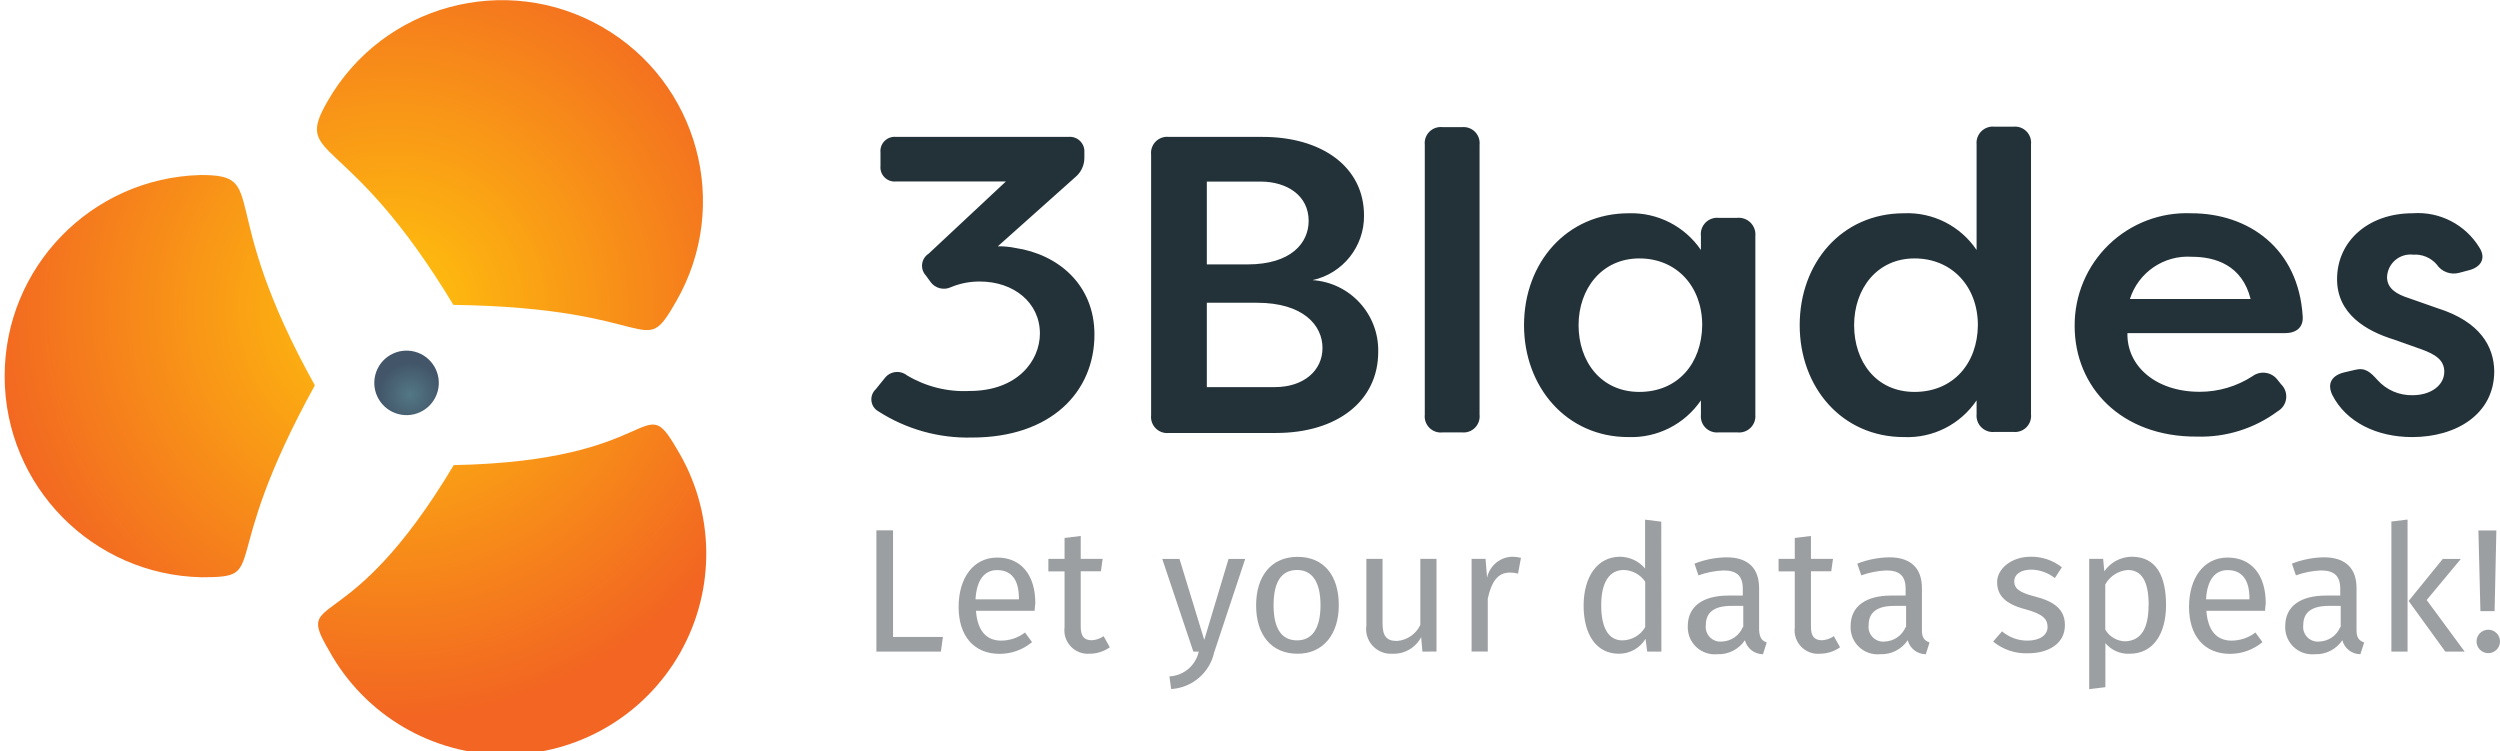
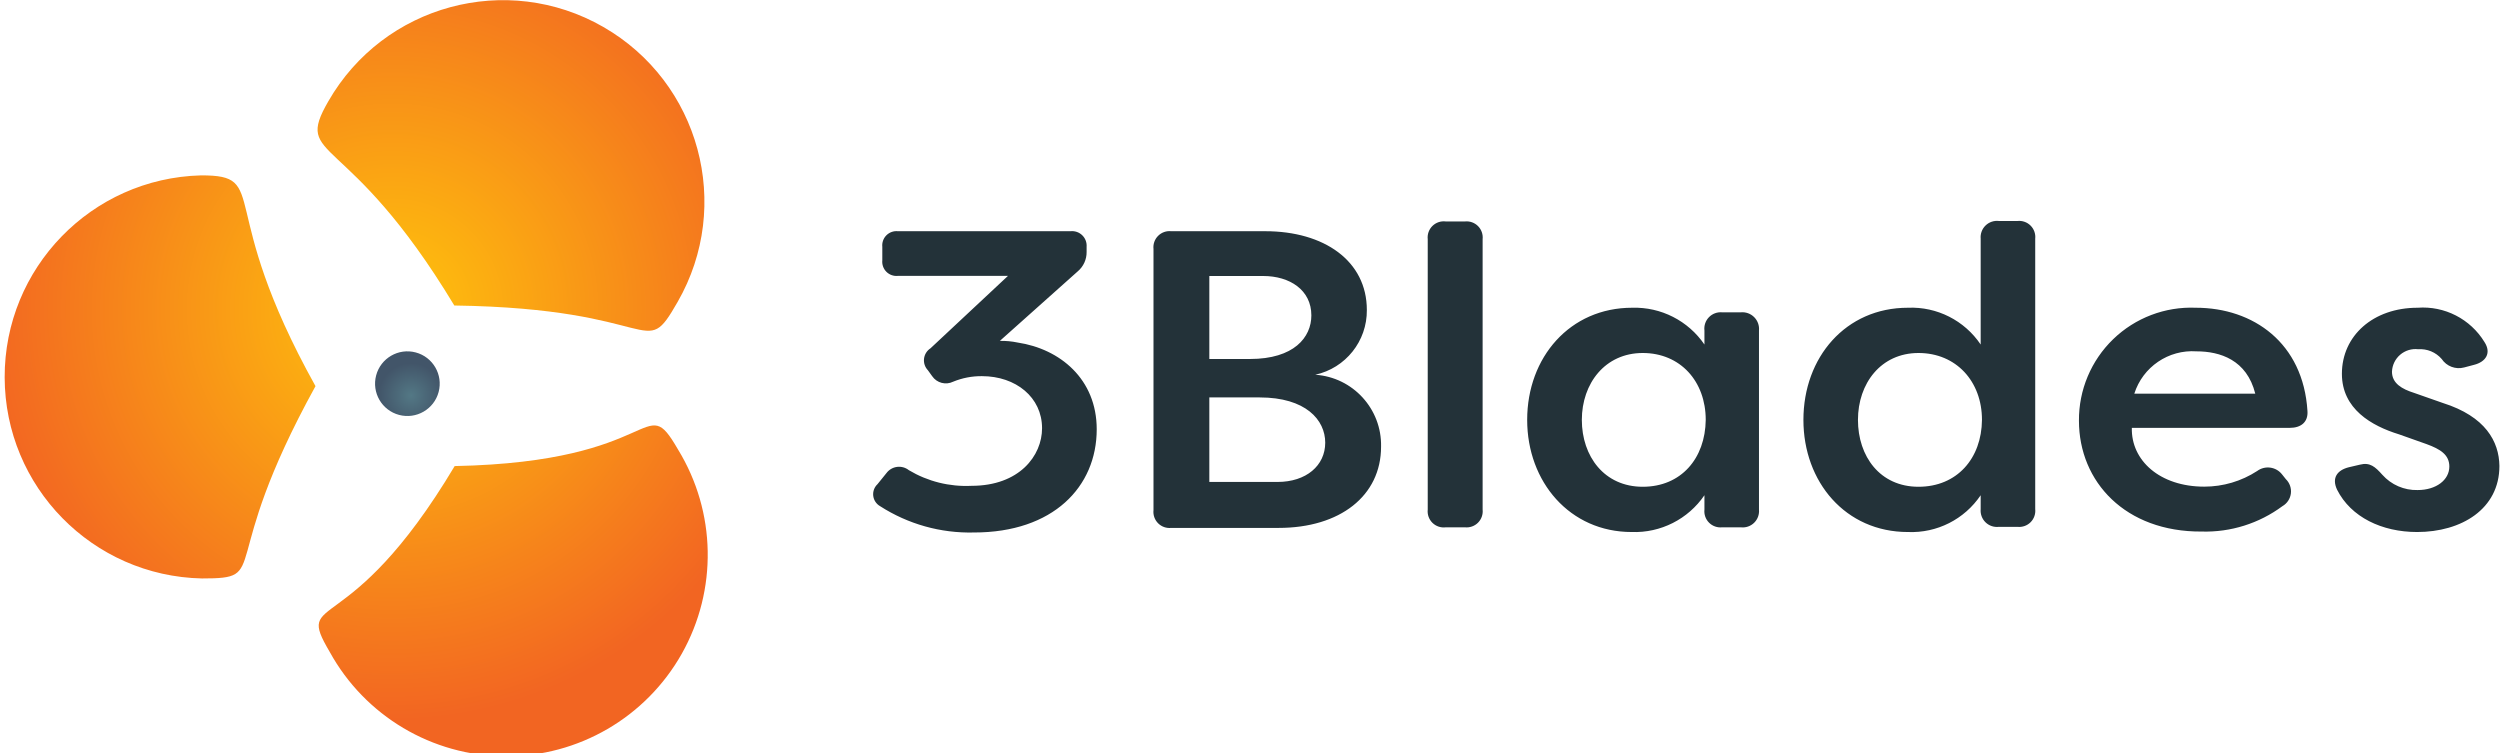
- <svg xmlns="http://www.w3.org/2000/svg" viewBox="0 0 213.12 64">
+ <svg xmlns="http://www.w3.org/2000/svg" viewBox="0 0 212.68 64">
  <defs>
+     <style>.a{fill:#233239;}.b{fill:url(#a);}.c{fill:url(#d);}</style>
    <radialGradient id="a" cx="1374.04" cy="1028.65" r="34.99" gradientTransform="rotate(-165 637.74 615.73)" gradientUnits="userSpaceOnUse">
      <stop offset="0" stop-color="#ffc40c" />
      <stop offset="1" stop-color="#f26522" />
    </radialGradient>
-     <radialGradient id="b" cx="1374.19" cy="1029.69" r="2.75" gradientTransform="rotate(-90 205.72 1201.65)" gradientUnits="userSpaceOnUse">
+     <radialGradient id="d" cx="1374.19" cy="1029.69" r="2.75" gradientTransform="rotate(-90 205.72 1201.65)" gradientUnits="userSpaceOnUse">
      <stop offset="0" stop-color="#537885" />
      <stop offset="1" stop-color="#425569" />
    </radialGradient>
  </defs>
-   <g data-name="Layer 1">
-     <path d="M74.87 35.06a1.17 1.17 0 0 1-.22-1.87l.76-.94a1.34 1.34 0 0 1 1.91-.25 9.48 9.48 0 0 0 5.33 1.33c4.07 0 6-2.56 6-4.9 0-2.63-2.23-4.43-5.11-4.43a6.28 6.28 0 0 0-2.45.47A1.41 1.41 0 0 1 79.3 24l-.36-.5a1.22 1.22 0 0 1 .22-1.87l6.59-6.16h-9.36a1.21 1.21 0 0 1-1.33-1.33V13a1.21 1.21 0 0 1 1.33-1.33h14.68A1.24 1.24 0 0 1 92.44 13v.43a2.12 2.12 0 0 1-.76 1.66L85.06 21a6.74 6.74 0 0 1 1.51.14c3.6.54 6.73 3.1 6.73 7.38 0 4.9-3.71 8.78-10.44 8.78a14.11 14.11 0 0 1-7.99-2.24zM117.49 30c0 4.18-3.49 6.91-8.71 6.91h-9.14a1.37 1.37 0 0 1-1.51-1.51V13.18a1.37 1.37 0 0 1 1.51-1.51h8c5 0 8.64 2.52 8.64 6.7a5.58 5.58 0 0 1-4.39 5.51 6 6 0 0 1 5.6 6.12zm-14.61-14.52v7.06h3.46c3.74 0 5.22-1.84 5.22-3.71 0-2.16-1.84-3.35-4.1-3.35zm9.86 14.18c0-1.94-1.66-3.85-5.58-3.85h-4.28V33h5.8c2.44 0 4.06-1.39 4.06-3.34zM121.46 35.35v-23a1.37 1.37 0 0 1 1.54-1.51h1.62a1.37 1.37 0 0 1 1.51 1.51v23a1.37 1.37 0 0 1-1.51 1.51H123a1.37 1.37 0 0 1-1.54-1.51zM129.92 27.72c0-5.33 3.64-9.54 8.93-9.54a7.18 7.18 0 0 1 6.15 3.13v-1.19a1.39 1.39 0 0 1 1.51-1.55h1.58a1.42 1.42 0 0 1 1.55 1.55v15.23a1.39 1.39 0 0 1-1.55 1.51h-1.58a1.37 1.37 0 0 1-1.51-1.51v-1.22a7.18 7.18 0 0 1-6.19 3.13c-5.26 0-8.89-4.26-8.89-9.54zm15.19 0c0-3.28-2.16-5.69-5.36-5.69s-5.18 2.59-5.18 5.69 1.91 5.69 5.18 5.69 5.32-2.41 5.36-5.69zM153.42 27.72c0-5.33 3.6-9.54 8.89-9.54a7.1 7.1 0 0 1 6.19 3.13v-9a1.39 1.39 0 0 1 1.55-1.51h1.58a1.37 1.37 0 0 1 1.51 1.51v23a1.37 1.37 0 0 1-1.51 1.51h-1.58a1.39 1.39 0 0 1-1.55-1.51v-1.18a7.1 7.1 0 0 1-6.19 3.13c-5.31 0-8.89-4.26-8.89-9.54zm15.19 0c0-3.28-2.2-5.69-5.4-5.69s-5.15 2.59-5.15 5.69 1.87 5.69 5.15 5.69 5.37-2.41 5.4-5.69zM176.86 27.79a9.55 9.55 0 0 1 9.94-9.61c4.9 0 9.14 3 9.5 8.78.07.94-.54 1.44-1.51 1.44h-13.43c-.07 2.77 2.38 5 6.16 5a8.25 8.25 0 0 0 4.5-1.33 1.53 1.53 0 0 1 2.12.29l.32.4a1.45 1.45 0 0 1-.29 2.3 11 11 0 0 1-6.87 2.16c-6.48.04-10.44-4.22-10.44-9.43zm15-2.3c-.72-2.88-3-3.6-5-3.6a5.18 5.18 0 0 0-5.29 3.6zM198.82 33.66c-.47-1 0-1.66 1-1.91l.94-.22c.86-.22 1.3.18 1.91.86a3.89 3.89 0 0 0 3 1.3c1.58 0 2.7-.86 2.7-2 0-1-.76-1.48-1.94-1.91l-2.34-.83c-2.34-.72-4.86-2.16-4.86-5.15 0-3.24 2.66-5.62 6.44-5.62a6.13 6.13 0 0 1 5.69 2.92c.61.94.11 1.69-.9 1.94l-.83.22a1.75 1.75 0 0 1-1.91-.72 2.42 2.42 0 0 0-2-.83 2 2 0 0 0-2.23 1.91c0 1 .86 1.48 1.87 1.8l2.45.86c3.64 1.15 4.79 3.28 4.82 5.36 0 3.67-3.24 5.62-7 5.62-2.99 0-5.63-1.26-6.81-3.6z" fill="#233239" />
-     <path d="M80.38 54.3l-.17 1.25h-5.5V45.21h1.42v9.09zM88.2 52.07h-5c.13 1.83 1 2.54 2.13 2.54a3.33 3.33 0 0 0 2.05-.69l.6.82a4.31 4.31 0 0 1-2.76 1c-2.21 0-3.5-1.54-3.5-4s1.25-4.21 3.29-4.21 3.25 1.48 3.25 3.9c-.03.2-.05.46-.06.64zM86.86 51c0-1.54-.61-2.4-1.86-2.4-1 0-1.74.73-1.84 2.49h3.7zM92.88 55.73a2 2 0 0 1-2.13-2.25v-4.77h-1.38v-1.07h1.38v-1.78l1.38-.17v1.95H94l-.15 1.06h-1.72v4.71c0 .79.25 1.17.95 1.17a1.93 1.93 0 0 0 1-.35l.53.95a3 3 0 0 1-1.73.55zM99.84 58.74l-.15-1.08a2.69 2.69 0 0 0 2.5-2.11h-.46l-2.65-7.9h1.47l2.11 6.9 2.07-6.9h1.42l-2.64 7.95a4 4 0 0 1-3.67 3.14zM114.13 51.59c0 2.44-1.29 4.14-3.52 4.14s-3.53-1.62-3.53-4.12 1.29-4.14 3.54-4.14 3.51 1.61 3.51 4.12zm-5.56 0c0 2.05.72 3 2 3s2-1 2-3-.72-3-2-3-2 .94-2 3.01zM121.26 55.55l-.11-1.23a2.65 2.65 0 0 1-2.46 1.41 2.11 2.11 0 0 1-2.21-2.42v-5.67h1.38v5.52c0 1.08.36 1.48 1.22 1.48a2.38 2.38 0 0 0 2-1.37v-5.63h1.38v7.9zM129.66 47.55l-.25 1.35a2.48 2.48 0 0 0-.69-.09c-1 0-1.56.71-1.89 2.22v4.51h-1.38v-7.9h1.19l.13 1.6a2.26 2.26 0 0 1 2.11-1.78 3.36 3.36 0 0 1 .78.09zM141.63 55.55h-1.21l-.14-1.09a2.64 2.64 0 0 1-2.28 1.27c-1.92 0-3-1.64-3-4.1s1.17-4.17 3.11-4.17a2.84 2.84 0 0 1 2.13 1V44.3l1.38.17zm-1.38-2.08v-3.88a2.27 2.27 0 0 0-1.83-1c-1.19 0-1.92 1-1.92 3s.66 3 1.8 3a2.27 2.27 0 0 0 1.95-1.13zM150.61 54.77l-.32 1a1.59 1.59 0 0 1-1.54-1.19 2.69 2.69 0 0 1-2.35 1.19 2.3 2.3 0 0 1-2.52-2.39c0-1.69 1.28-2.61 3.48-2.61h1.21v-.58c0-1.14-.56-1.56-1.65-1.56a7.08 7.08 0 0 0-2.13.42l-.34-1a7.74 7.74 0 0 1 2.73-.54c1.91 0 2.78 1 2.78 2.62v3.57c.04.69.25.92.65 1.07zm-2-1.31v-1.81h-1c-1.46 0-2.19.54-2.19 1.62a1.25 1.25 0 0 0 1.37 1.42 2 2 0 0 0 1.78-1.23zM155.16 55.73a2 2 0 0 1-2.16-2.25v-4.77h-1.38v-1.07H153v-1.78l1.38-.17v1.95h1.88l-.15 1.06h-1.73v4.71c0 .79.25 1.17.95 1.17a1.93 1.93 0 0 0 1-.35l.53.95a3 3 0 0 1-1.7.55zM164.49 54.77l-.32 1a1.59 1.59 0 0 1-1.54-1.19 2.69 2.69 0 0 1-2.35 1.19 2.3 2.3 0 0 1-2.52-2.39c0-1.69 1.28-2.61 3.48-2.61h1.21v-.58c0-1.14-.56-1.56-1.65-1.56a7.07 7.07 0 0 0-2.13.42l-.34-1a7.74 7.74 0 0 1 2.73-.54c1.91 0 2.78 1 2.78 2.62v3.57c-.01.69.24.92.65 1.07zm-2-1.31v-1.81h-1c-1.46 0-2.19.54-2.19 1.62a1.25 1.25 0 0 0 1.37 1.42 2 2 0 0 0 1.78-1.23zM175.77 48.36l-.6.92a3.32 3.32 0 0 0-2-.72c-.9 0-1.46.4-1.46 1s.42.94 1.69 1.27c1.67.42 2.63 1.08 2.63 2.46 0 1.65-1.51 2.4-3.12 2.4a4.38 4.38 0 0 1-3-1l.76-.87a3.3 3.3 0 0 0 2.19.79c1 0 1.69-.46 1.69-1.15s-.39-1.12-1.92-1.53c-1.71-.45-2.38-1.19-2.38-2.31s1.21-2.16 2.85-2.16a4.2 4.2 0 0 1 2.67.9zM184.65 51.59c0 2.4-1.06 4.14-3.1 4.14a2.55 2.55 0 0 1-2.07-.9v3.75l-1.38.17V47.64h1.19l.1 1.06a2.87 2.87 0 0 1 2.34-1.24c2.09 0 2.92 1.64 2.92 4.13zm-1.48 0c0-2.05-.6-3-1.79-3a2.41 2.41 0 0 0-1.91 1.23v3.85a2 2 0 0 0 1.74 1c1.26-.07 1.95-1.01 1.95-3.08zM193.09 52.07h-5c.13 1.83 1 2.54 2.13 2.54a3.33 3.33 0 0 0 2.05-.69l.6.82a4.31 4.31 0 0 1-2.76 1c-2.21 0-3.5-1.54-3.5-4s1.25-4.21 3.29-4.21 3.25 1.48 3.25 3.9c-.03.2-.04.46-.06.64zM191.76 51c0-1.54-.61-2.4-1.86-2.4-1 0-1.74.73-1.84 2.49h3.7zM201.54 54.77l-.32 1a1.59 1.59 0 0 1-1.54-1.19 2.69 2.69 0 0 1-2.35 1.19 2.3 2.3 0 0 1-2.52-2.39c0-1.69 1.28-2.61 3.48-2.61h1.21v-.58c0-1.14-.56-1.56-1.65-1.56a7.08 7.08 0 0 0-2.13.42l-.34-1a7.74 7.74 0 0 1 2.73-.54c1.91 0 2.78 1 2.78 2.62v3.57c-.01.69.24.92.65 1.07zm-2-1.31v-1.81h-1c-1.46 0-2.19.54-2.19 1.62a1.25 1.25 0 0 0 1.37 1.42 2 2 0 0 0 1.78-1.23zM203.86 55.55V44.46l1.38-.17v11.26zm6.25 0h-1.65l-3.13-4.32 2.91-3.58h1.54l-2.91 3.5zM213.12 54.68a1 1 0 1 1-1-1 1 1 0 0 1 1 1zm-1.67-2.58l-.17-6.88h1.53l-.15 6.88z" fill="#9c9fa2" />
-     <path d="M28.05 55.46a17.14 17.14 0 1 0 29.63-17.22c-3-5.18-1.32 1.06-19 1.41C29.62 54.84 25 50.28 28.05 55.46zM57.65 25.68A17.13 17.13 0 1 0 27.93 8.62c-3 5.2 1.59 2.23 10.72 17.37 17.67.25 16.02 4.9 19-.31zM17.17 49.21c6 0 1.14-.88 9.67-16.36-8.6-15.45-3.76-17.95-9.75-17.93a17.15 17.15 0 0 0 .09 34.29z" fill="url(#a)" />
-     <circle cx="34.65" cy="32.63" r="2.75" transform="rotate(-75.1 34.66 32.63)" fill="url(#b)" />
-   </g>
+   <path class="a" d="M74.87 43.06a1.17 1.17 0 0 1-.22-1.87l.76-.94a1.34 1.34 0 0 1 1.91-.25 9.48 9.48 0 0 0 5.33 1.33c4.07 0 6-2.56 6-4.9 0-2.63-2.23-4.43-5.11-4.43a6.28 6.28 0 0 0-2.45.47A1.41 1.41 0 0 1 79.3 32l-.36-.5a1.22 1.22 0 0 1 .22-1.87l6.59-6.16h-9.36a1.21 1.21 0 0 1-1.33-1.33V21a1.21 1.21 0 0 1 1.33-1.33h14.68A1.24 1.24 0 0 1 92.44 21v.43a2.12 2.12 0 0 1-.76 1.66L85.06 29a6.74 6.74 0 0 1 1.51.14c3.6.54 6.73 3.1 6.73 7.38 0 4.9-3.71 8.78-10.44 8.78a14.11 14.11 0 0 1-7.99-2.24zM117.49 38c0 4.18-3.49 6.91-8.71 6.91h-9.14a1.37 1.37 0 0 1-1.51-1.51V21.18a1.37 1.37 0 0 1 1.51-1.51h8c5 0 8.64 2.52 8.64 6.7a5.58 5.58 0 0 1-4.39 5.51 6 6 0 0 1 5.6 6.12zm-14.61-14.52v7.06h3.46c3.74 0 5.22-1.84 5.22-3.71 0-2.16-1.84-3.35-4.1-3.35zm9.86 14.18c0-1.94-1.66-3.85-5.58-3.85h-4.28V41h5.8c2.44 0 4.06-1.39 4.06-3.34zM121.46 43.35v-23a1.37 1.37 0 0 1 1.54-1.51h1.62a1.37 1.37 0 0 1 1.51 1.51v23a1.37 1.37 0 0 1-1.51 1.51H123a1.37 1.37 0 0 1-1.54-1.51zM129.92 35.72c0-5.33 3.64-9.54 8.93-9.54a7.18 7.18 0 0 1 6.15 3.13v-1.19a1.39 1.39 0 0 1 1.51-1.55h1.58a1.42 1.42 0 0 1 1.55 1.55v15.23a1.39 1.39 0 0 1-1.55 1.51h-1.58a1.37 1.37 0 0 1-1.51-1.51v-1.22a7.18 7.18 0 0 1-6.19 3.13c-5.26 0-8.89-4.26-8.89-9.54zm15.19 0c0-3.28-2.16-5.69-5.36-5.69s-5.18 2.59-5.18 5.69 1.91 5.69 5.18 5.69 5.32-2.41 5.36-5.69zM153.42 35.72c0-5.33 3.6-9.54 8.89-9.54a7.1 7.1 0 0 1 6.19 3.13v-9a1.39 1.39 0 0 1 1.55-1.51h1.58a1.37 1.37 0 0 1 1.51 1.51v23a1.37 1.37 0 0 1-1.51 1.51h-1.58a1.39 1.39 0 0 1-1.55-1.51v-1.18a7.1 7.1 0 0 1-6.19 3.13c-5.31 0-8.89-4.26-8.89-9.54zm15.19 0c0-3.28-2.2-5.69-5.4-5.69s-5.15 2.59-5.15 5.69 1.87 5.69 5.15 5.69 5.37-2.41 5.4-5.69zM176.86 35.79a9.55 9.55 0 0 1 9.94-9.61c4.9 0 9.14 3 9.5 8.78.07.94-.54 1.44-1.51 1.44h-13.43c-.07 2.77 2.38 5 6.16 5a8.25 8.25 0 0 0 4.5-1.33 1.53 1.53 0 0 1 2.12.29l.32.4a1.45 1.45 0 0 1-.29 2.3 11 11 0 0 1-6.87 2.16c-6.48.04-10.44-4.22-10.44-9.43zm15-2.3c-.72-2.88-3-3.6-5-3.6a5.18 5.18 0 0 0-5.29 3.6zM198.82 41.66c-.47-1 0-1.66 1-1.91l.94-.22c.86-.22 1.3.18 1.91.86a3.89 3.89 0 0 0 3 1.3c1.58 0 2.7-.86 2.7-2 0-1-.76-1.48-1.94-1.91l-2.34-.83c-2.34-.72-4.86-2.16-4.86-5.15 0-3.24 2.66-5.62 6.44-5.62a6.13 6.13 0 0 1 5.69 2.92c.61.94.11 1.69-.9 1.94l-.83.22a1.75 1.75 0 0 1-1.91-.72 2.42 2.42 0 0 0-2-.83 2 2 0 0 0-2.23 1.91c0 1 .86 1.48 1.87 1.8l2.45.86c3.64 1.15 4.79 3.28 4.82 5.36 0 3.67-3.24 5.62-7 5.62-2.99 0-5.63-1.26-6.81-3.6z" />
+   <path class="b" d="M28.05 55.46a17.14 17.14 0 1 0 29.63-17.22c-3-5.18-1.32 1.06-19 1.41C29.62 54.84 25 50.28 28.05 55.46zM57.65 25.68A17.13 17.13 0 1 0 27.93 8.62c-3 5.2 1.59 2.23 10.72 17.37 17.67.25 16.02 4.9 19-.31zM17.17 49.21c6 0 1.14-.88 9.67-16.36-8.6-15.45-3.76-17.95-9.75-17.93a17.15 17.15 0 0 0 .09 34.29z" />
+   <circle class="c" cx="34.65" cy="32.63" r="2.75" transform="rotate(-75.1 34.66 32.63)" />
</svg>
